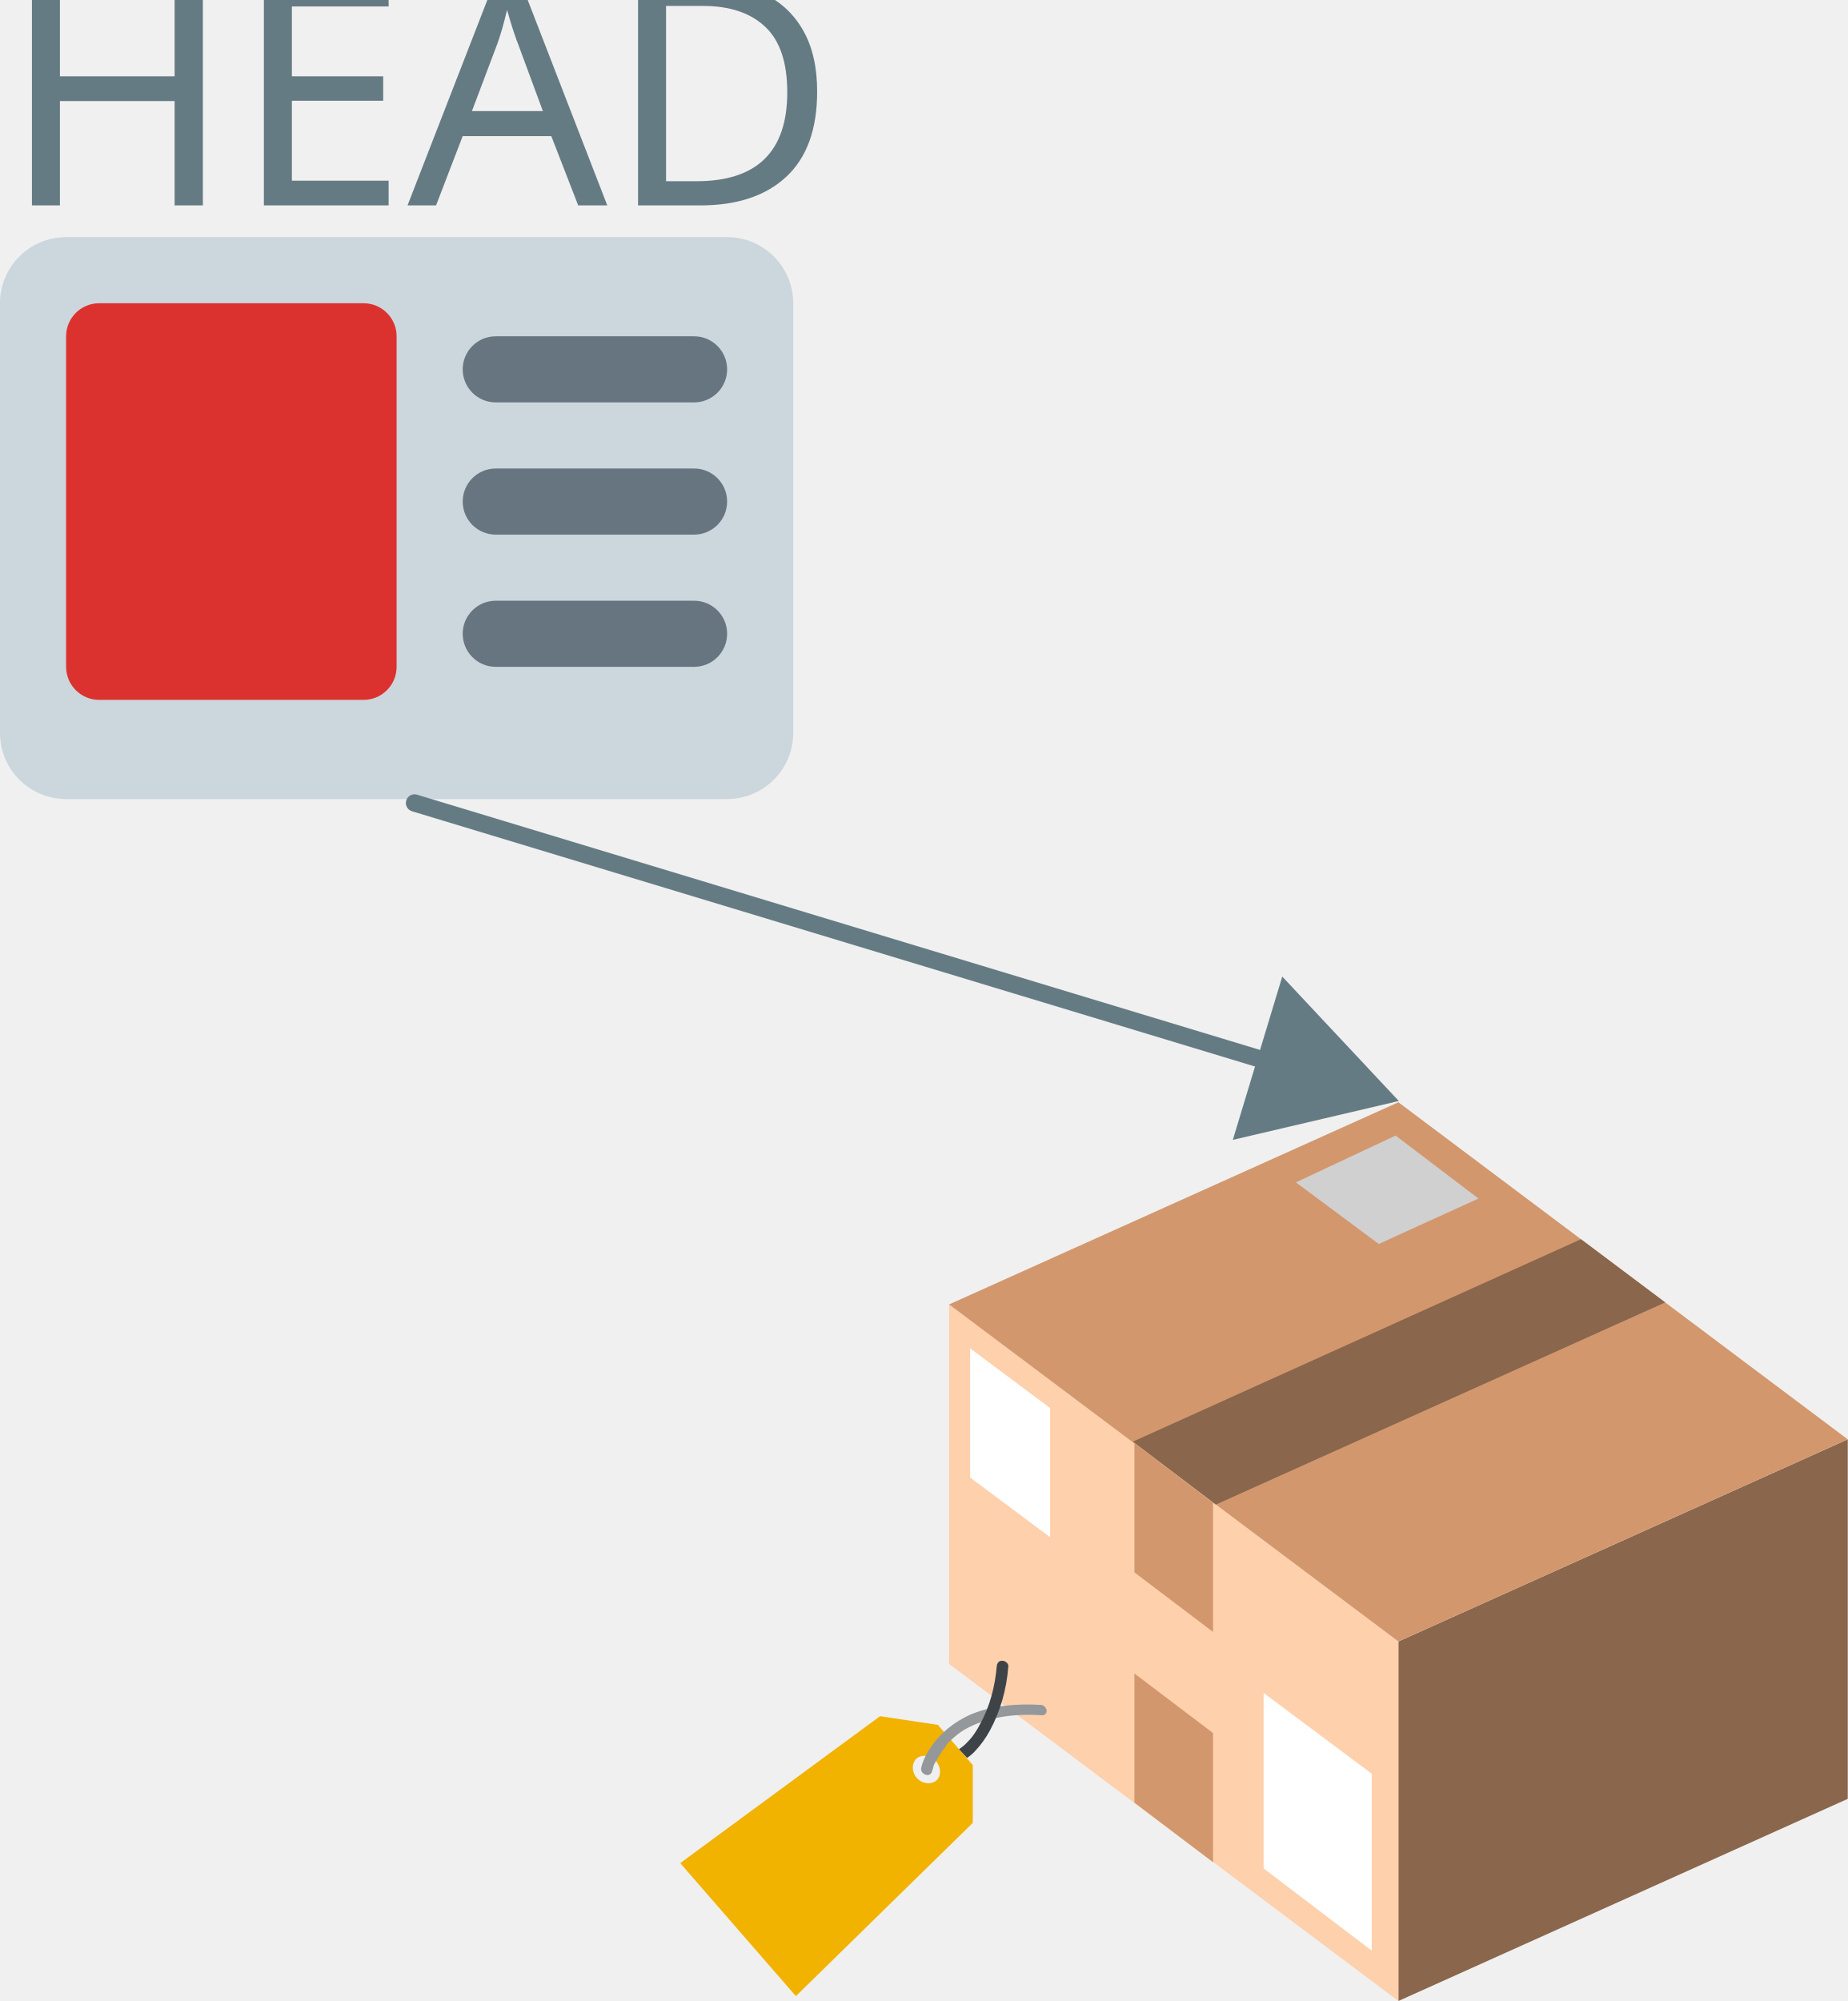
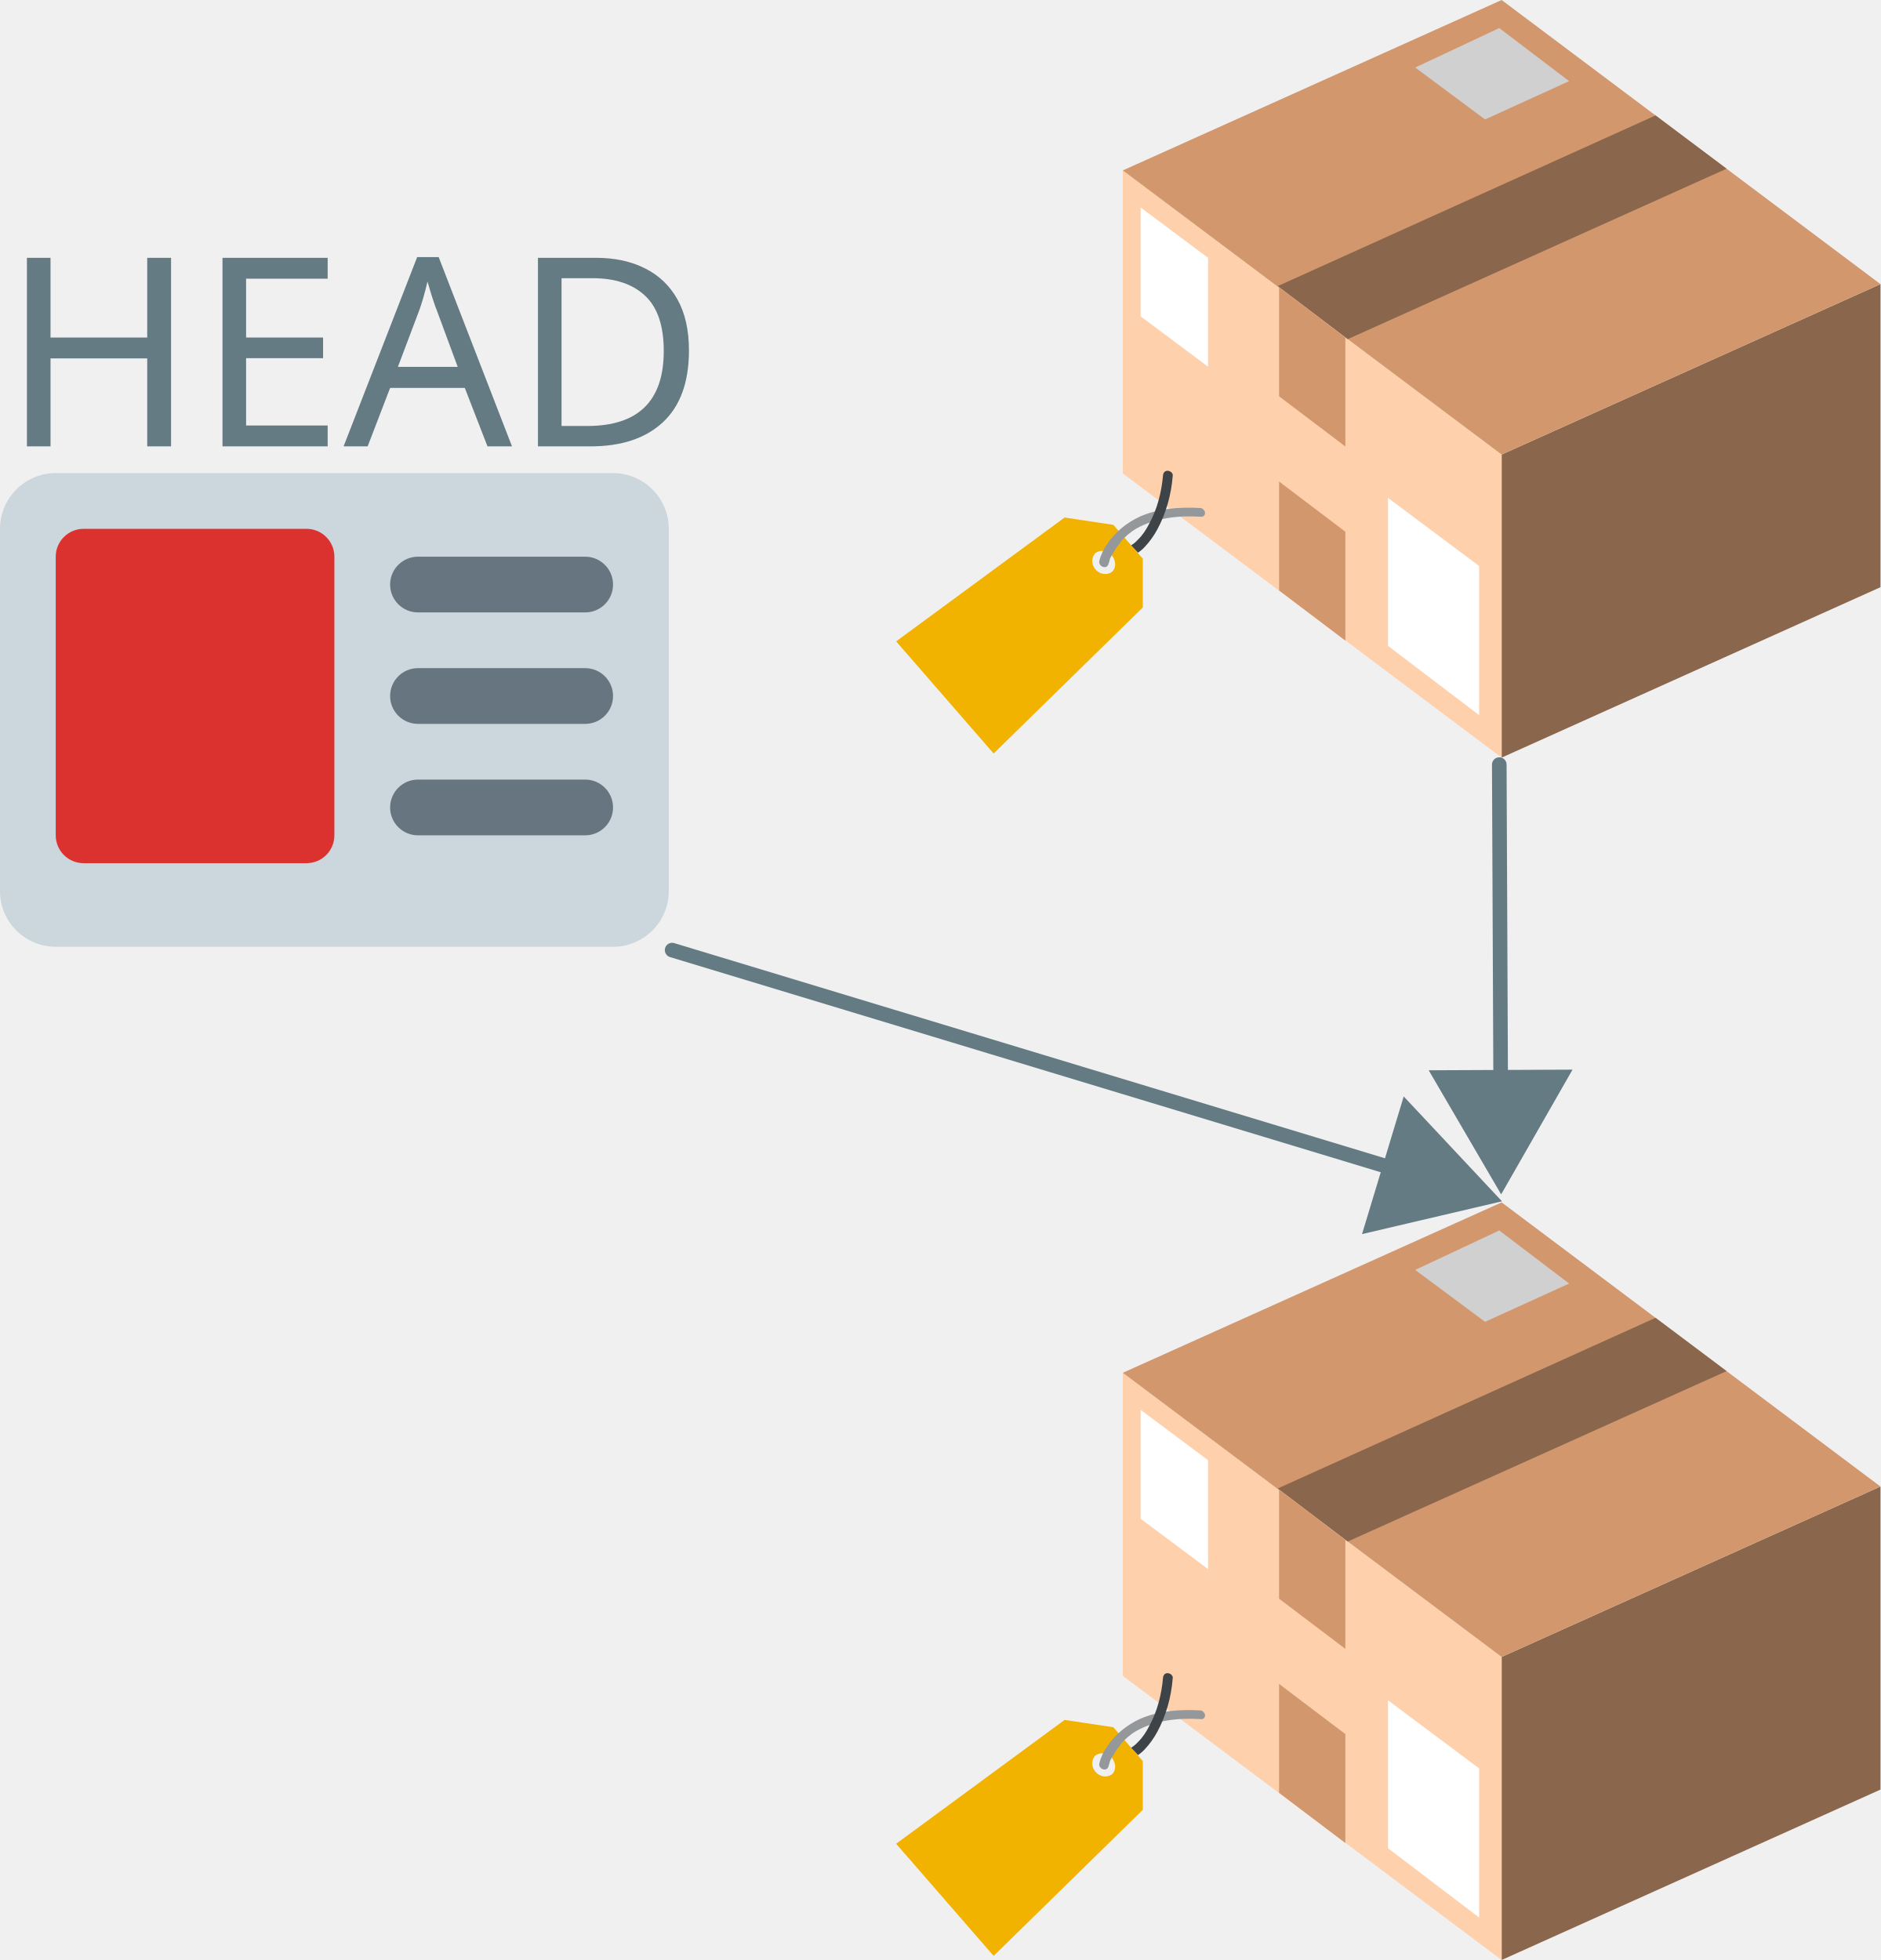
- <svg xmlns="http://www.w3.org/2000/svg" width="106.231" height="115.035" viewBox="0 0 106.231 115.035" version="1.1" id="svg8">
+ <svg xmlns="http://www.w3.org/2000/svg" xmlns:xlink="http://www.w3.org/1999/xlink" width="128.231" height="133.667" viewBox="0 0 128.231 133.667" version="1.1" id="svg8">
  <defs id="defs2">
+     <marker orient="auto" refY="0" refX="0" id="marker923" style="overflow:visible">
+       <path id="path921" d="M 5.77,0 -2.88,5 V -5 Z" style="fill:#657b83;fill-opacity:1;fill-rule:evenodd;stroke:#657b83;stroke-width:1pt;stroke-opacity:1" transform="scale(0.8)" />
+     </marker>
    <marker style="overflow:visible" id="marker1248" refX="0" refY="0" orient="auto">
      <path transform="scale(0.8)" style="fill:#657b83;fill-opacity:1;fill-rule:evenodd;stroke:#657b83;stroke-width:1pt;stroke-opacity:1" d="M 5.77,0 -2.88,5 V -5 Z" id="path1246" />
    </marker>
  </defs>
-   <g id="g5330" transform="matrix(3.762877,0,0,3.762877,-59.42366,-22.82342)">
+   <g id="g5330" transform="matrix(3.762877,0,0,3.762877,-59.42366,-4.191719)">
    <g style="stroke-width:0.655" transform="matrix(0.5049805,0,0,-0.5049805,27.91161,17.26308)" id="g24">
      <path id="path26" style="fill:#ccd6dd;fill-opacity:1;fill-rule:nonzero;stroke:none;stroke-width:0.655" d="m 0,0 c 0,-1.104 -0.896,-2 -2,-2 h -20 c -1.104,0 -2,0.896 -2,2 v 13 c 0,1.104 0.896,2 2,2 h 20 c 1.104,0 2,-0.896 2,-2 z" />
    </g>
    <g style="fill:#dc322f;stroke-width:0.655" transform="matrix(0.5049805,0,0,-0.5049805,21.85185,16.25312)" id="g28">
      <path id="path30" style="fill:#dc322f;fill-opacity:1;fill-rule:nonzero;stroke:none;stroke-width:0.655" d="m 0,0 c 0,-0.552 -0.447,-1 -1,-1 h -8 c -0.552,0 -1,0.448 -1,1 v 10 c 0,0.552 0.448,1 1,1 h 8 c 0.553,0 1,-0.448 1,-1 z" />
    </g>
    <g style="stroke-width:0.655" transform="matrix(0.5049805,0,0,-0.5049805,26.90165,11.70829)" id="g36">
      <path id="path38" style="fill:#66757f;fill-opacity:1;fill-rule:nonzero;stroke:none;stroke-width:0.655" d="m 0,0 c 0,-0.552 -0.447,-1 -1,-1 h -6 c -0.553,0 -1,0.448 -1,1 0,0.552 0.447,1 1,1 h 6 C -0.447,1 0,0.552 0,0" />
    </g>
    <g style="stroke-width:0.655" transform="matrix(0.5049805,0,0,-0.5049805,26.90165,13.72822)" id="g40">
      <path id="path42" style="fill:#66757f;fill-opacity:1;fill-rule:nonzero;stroke:none;stroke-width:0.655" d="m 0,0 c 0,-0.552 -0.447,-1 -1,-1 h -6 c -0.553,0 -1,0.448 -1,1 0,0.552 0.447,1 1,1 h 6 C -0.447,1 0,0.552 0,0" />
    </g>
    <g style="stroke-width:0.655" transform="matrix(0.5049805,0,0,-0.5049805,26.90165,15.74814)" id="g44">
      <path id="path46" style="fill:#66757f;fill-opacity:1;fill-rule:nonzero;stroke:none;stroke-width:0.655" d="m 0,0 c 0,-0.552 -0.447,-1 -1,-1 h -6 c -0.553,0 -1,0.448 -1,1 0,0.552 0.447,1 1,1 h 6 C -0.447,1 0,0.552 0,0" />
    </g>
  </g>
-   <g style="stroke-width:2.218" transform="matrix(-1.696429,-0.2546797,0,1.696429,160.904,-14.71613)" id="g9599-8">
-     <g style="stroke-width:1.233" transform="matrix(0.4758782,0,0,0.4758782,32.22804,53.15315)" id="g9589-6">
-       <path style="fill:#89664c;stroke-width:1.233" d="M 32,64 0,44.8 V 19.2 l 32,19.2 z" id="path9569-5" />
-       <path style="fill:#fed0ac;stroke-width:1.233" d="M 32,38.4 V 64 L 64,44.8 V 19.2 Z" id="path9571-7" />
-       <path style="fill:#d3976e;stroke-width:1.233" d="M 0,19.2 32,38.4 64,19.2 32,0 Z" id="path9573-6" />
-       <path style="fill:#89664c;stroke-width:1.233" d="M 50.9,27 19,7.8 13,11.4 45,30.6 Z" id="path9575-2" />
-       <path style="fill:#d0d0d0;stroke-width:1.233" d="M 39.3,6.8 32.2,2.4 26.3,6 l 7.1,4.3 z" id="path9577-7" />
-       <path style="fill:#d3976e;stroke-width:1.233" d="m 50.8,27.1 -5.6,3.4 v 9.2 l 5.6,-3.4 z" id="path9579-0" />
-       <g style="fill:#ffffff;stroke-width:1.233" id="g9585-3">
-         <path style="stroke-width:1.233" d="m 62.5,22.1 -5.7,3.4 v 9.2 l 5.7,-3.4 z" id="path9581-9" />
-         <path style="stroke-width:1.233" d="m 41.6,43.5 -7.7,4.6 V 60.7 L 41.6,56 Z" id="path9583-9" />
+   <text id="text3302" y="30.44" x="0.086" style="font-style:normal;font-variant:normal;font-weight:normal;font-stretch:normal;font-size:19.115px;line-height:120%;font-family:'Source Code Pro';-inkscape-font-specification:'Source Code Pro';text-align:start;letter-spacing:0px;word-spacing:0px;writing-mode:lr-tb;text-anchor:start;fill:#657b83;fill-opacity:1;stroke:none;stroke-width:0.996px;stroke-linecap:butt;stroke-linejoin:miter;stroke-opacity:1" xml:space="preserve">
+     <tspan style="font-style:normal;font-variant:normal;font-weight:normal;font-stretch:normal;font-size:18px;font-family:'Source Code Pro';-inkscape-font-specification:'Source Code Pro';fill:#657b83;stroke-width:0.996px" y="30.44" x="0.086" id="tspan3300">HEAD</tspan>
+   </text>
+   <path id="path1244" d="M 45.833,64.794 97.004,80.287" style="opacity:1;fill:#657b83;fill-opacity:1;fill-rule:evenodd;stroke:#657b83;stroke-width:0.996;stroke-linecap:round;stroke-linejoin:round;stroke-miterlimit:4;stroke-dasharray:none;stroke-dashoffset:0;stroke-opacity:1;marker-end:url(#marker1248)" />
+   <g id="g903" transform="matrix(-1.696429,-0.2546797,0,1.696429,182.904,3.915573)" style="stroke-width:2.218">
+     <g id="g893" transform="matrix(0.4758782,0,0,0.4758782,32.22804,53.15315)" style="stroke-width:1.233">
+       <path id="path873" d="M 32,64 0,44.8 V 19.2 l 32,19.2 z" style="fill:#89664c;stroke-width:1.233" />
+       <path id="path875" d="M 32,38.4 V 64 L 64,44.8 V 19.2 Z" style="fill:#fed0ac;stroke-width:1.233" />
+       <path id="path877" d="M 0,19.2 32,38.4 64,19.2 32,0 Z" style="fill:#d3976e;stroke-width:1.233" />
+       <path id="path879" d="M 50.9,27 19,7.8 13,11.4 45,30.6 Z" style="fill:#89664c;stroke-width:1.233" />
+       <path id="path881" d="M 39.3,6.8 32.2,2.4 26.3,6 l 7.1,4.3 z" style="fill:#d0d0d0;stroke-width:1.233" />
+       <path id="path883" d="m 50.8,27.1 -5.6,3.4 v 9.2 l 5.6,-3.4 z" style="fill:#d3976e;stroke-width:1.233" />
+       <g id="g889" style="fill:#ffffff;stroke-width:1.233">
+         <path id="path885" d="m 62.5,22.1 -5.7,3.4 v 9.2 l 5.7,-3.4 z" style="stroke-width:1.233" />
+         <path id="path887" d="m 41.6,43.5 -7.7,4.6 V 60.7 L 41.6,56 Z" style="stroke-width:1.233" />
      </g>
-       <path style="fill:#d3976e;stroke-width:1.233" d="m 45.2,56.1 5.6,-3.4 v -9.2 l -5.6,3.4 z" id="path9587-9" />
+       <path id="path891" d="m 45.2,56.1 5.6,-3.4 v -9.2 l -5.6,3.4 z" style="fill:#d3976e;stroke-width:1.233" />
    </g>
-     <g style="stroke-width:3.025" transform="matrix(0.1940215,0,0,0.1940215,59.37775,74.09244)" id="g9597-1">
-       <path style="fill:#f2b200;stroke-width:3.025" d="M 29.1,12.9 H 19 L 12.9,19 V 29.1 L 43.8,64 64,43.8 29.1,12.9 m -6.4,9.8 c -0.9,0.9 -2.4,0.9 -3.4,0 -0.9,-0.9 -0.9,-2.4 0,-3.4 0.9,-0.9 2.4,-0.9 3.4,0 0.9,1 0.9,2.5 0,3.4" id="path9591-7" />
-       <path style="fill:#94989b;stroke-width:3.025" d="M 21.9,20.8 C 21.6,19.5 21,18.2 20.3,17.1 18.6,14.3 16.2,12 13.4,10.3 9.6,8.1 5.3,7.1 0.9,6.7 0.4,6.7 0,7.2 0,7.6 c 0,0.5 0.4,0.9 0.9,0.9 4.7,0.4 9.5,1.7 13.4,4.5 1.1,0.8 2.4,2.1 3.3,3.3 0.2,0.2 -0.1,-0.2 0,0.1 0,0.1 0.1,0.1 0.1,0.2 0.1,0.1 0.2,0.3 0.3,0.4 0.2,0.3 0.4,0.5 0.5,0.8 0.3,0.5 0.5,0.9 0.8,1.4 0.1,0.1 0.1,0.3 0.2,0.4 0,0.1 0.1,0.1 0.1,0.2 0.1,0.2 0.2,0.5 0.2,0.7 0.1,0.2 0.1,0.4 0.2,0.6 0.3,1.4 2.2,0.9 1.9,-0.3" id="path9593-2" />
-       <path style="fill:#3e4347;stroke-width:3.025" d="m 15.3,16.6 c 0,0 -0.1,-0.1 -0.1,-0.1 C 14.7,16.1 14.3,15.7 13.9,15.2 13,14.2 12.2,12.9 11.6,11.6 9.9,8.3 9,4.6 8.7,1 8.6,0.4 8.2,0 7.6,0 7.1,0 6.6,0.4 6.7,0.9 c 0.3,4 1.4,8 3.2,11.6 0.7,1.4 1.6,2.8 2.6,4 0.4,0.5 0.9,1 1.4,1.4 l 1.4,-1.3" id="path9595-3" />
+     <g id="g901" transform="matrix(0.1940215,0,0,0.1940215,59.37775,74.09244)" style="stroke-width:3.025">
+       <path id="path895" d="M 29.1,12.9 H 19 L 12.9,19 V 29.1 L 43.8,64 64,43.8 29.1,12.9 m -6.4,9.8 c -0.9,0.9 -2.4,0.9 -3.4,0 -0.9,-0.9 -0.9,-2.4 0,-3.4 0.9,-0.9 2.4,-0.9 3.4,0 0.9,1 0.9,2.5 0,3.4" style="fill:#f2b200;stroke-width:3.025" />
+       <path id="path897" d="M 21.9,20.8 C 21.6,19.5 21,18.2 20.3,17.1 18.6,14.3 16.2,12 13.4,10.3 9.6,8.1 5.3,7.1 0.9,6.7 0.4,6.7 0,7.2 0,7.6 c 0,0.5 0.4,0.9 0.9,0.9 4.7,0.4 9.5,1.7 13.4,4.5 1.1,0.8 2.4,2.1 3.3,3.3 0.2,0.2 -0.1,-0.2 0,0.1 0,0.1 0.1,0.1 0.1,0.2 0.1,0.1 0.2,0.3 0.3,0.4 0.2,0.3 0.4,0.5 0.5,0.8 0.3,0.5 0.5,0.9 0.8,1.4 0.1,0.1 0.1,0.3 0.2,0.4 0,0.1 0.1,0.1 0.1,0.2 0.1,0.2 0.2,0.5 0.2,0.7 0.1,0.2 0.1,0.4 0.2,0.6 0.3,1.4 2.2,0.9 1.9,-0.3" style="fill:#94989b;stroke-width:3.025" />
+       <path id="path899" d="m 15.3,16.6 c 0,0 -0.1,-0.1 -0.1,-0.1 C 14.7,16.1 14.3,15.7 13.9,15.2 13,14.2 12.2,12.9 11.6,11.6 9.9,8.3 9,4.6 8.7,1 8.6,0.4 8.2,0 7.6,0 7.1,0 6.6,0.4 6.7,0.9 c 0.3,4 1.4,8 3.2,11.6 0.7,1.4 1.6,2.8 2.6,4 0.4,0.5 0.9,1 1.4,1.4 l 1.4,-1.3" style="fill:#3e4347;stroke-width:3.025" />
    </g>
  </g>
-   <text id="text3302" y="11.808" x="0.086" style="font-style:normal;font-variant:normal;font-weight:normal;font-stretch:normal;font-size:19.115px;line-height:120%;font-family:'Source Code Pro';-inkscape-font-specification:'Source Code Pro';text-align:start;letter-spacing:0px;word-spacing:0px;writing-mode:lr-tb;text-anchor:start;fill:#657b83;fill-opacity:1;stroke:none;stroke-width:0.996px;stroke-linecap:butt;stroke-linejoin:miter;stroke-opacity:1" xml:space="preserve">
-     <tspan style="font-style:normal;font-variant:normal;font-weight:normal;font-stretch:normal;font-size:18px;font-family:'Source Code Pro';-inkscape-font-specification:'Source Code Pro';fill:#657b83;stroke-width:0.996px" y="11.808" x="0.086" id="tspan3300">HEAD</tspan>
-   </text>
-   <path id="path1244" d="M 23.833,46.162 75.004,61.655" style="opacity:1;fill:#657b83;fill-opacity:1;fill-rule:evenodd;stroke:#657b83;stroke-width:0.996;stroke-linecap:round;stroke-linejoin:round;stroke-miterlimit:4;stroke-dasharray:none;stroke-dashoffset:0;stroke-opacity:1;marker-end:url(#marker1248)" />
+   <use x="0" y="0" xlink:href="#g903" id="use905" transform="translate(-8.6308432e-8,-81.99999)" width="100%" height="100%" />
+   <path style="opacity:1;fill:#657b83;fill-opacity:1;fill-rule:evenodd;stroke:#657b83;stroke-width:0.996;stroke-linecap:round;stroke-linejoin:round;stroke-miterlimit:4;stroke-dasharray:none;stroke-dashoffset:0;stroke-opacity:1;marker-end:url(#marker923)" d="m 102.237,52.143 0.103,23.651" id="path919" />
</svg>
